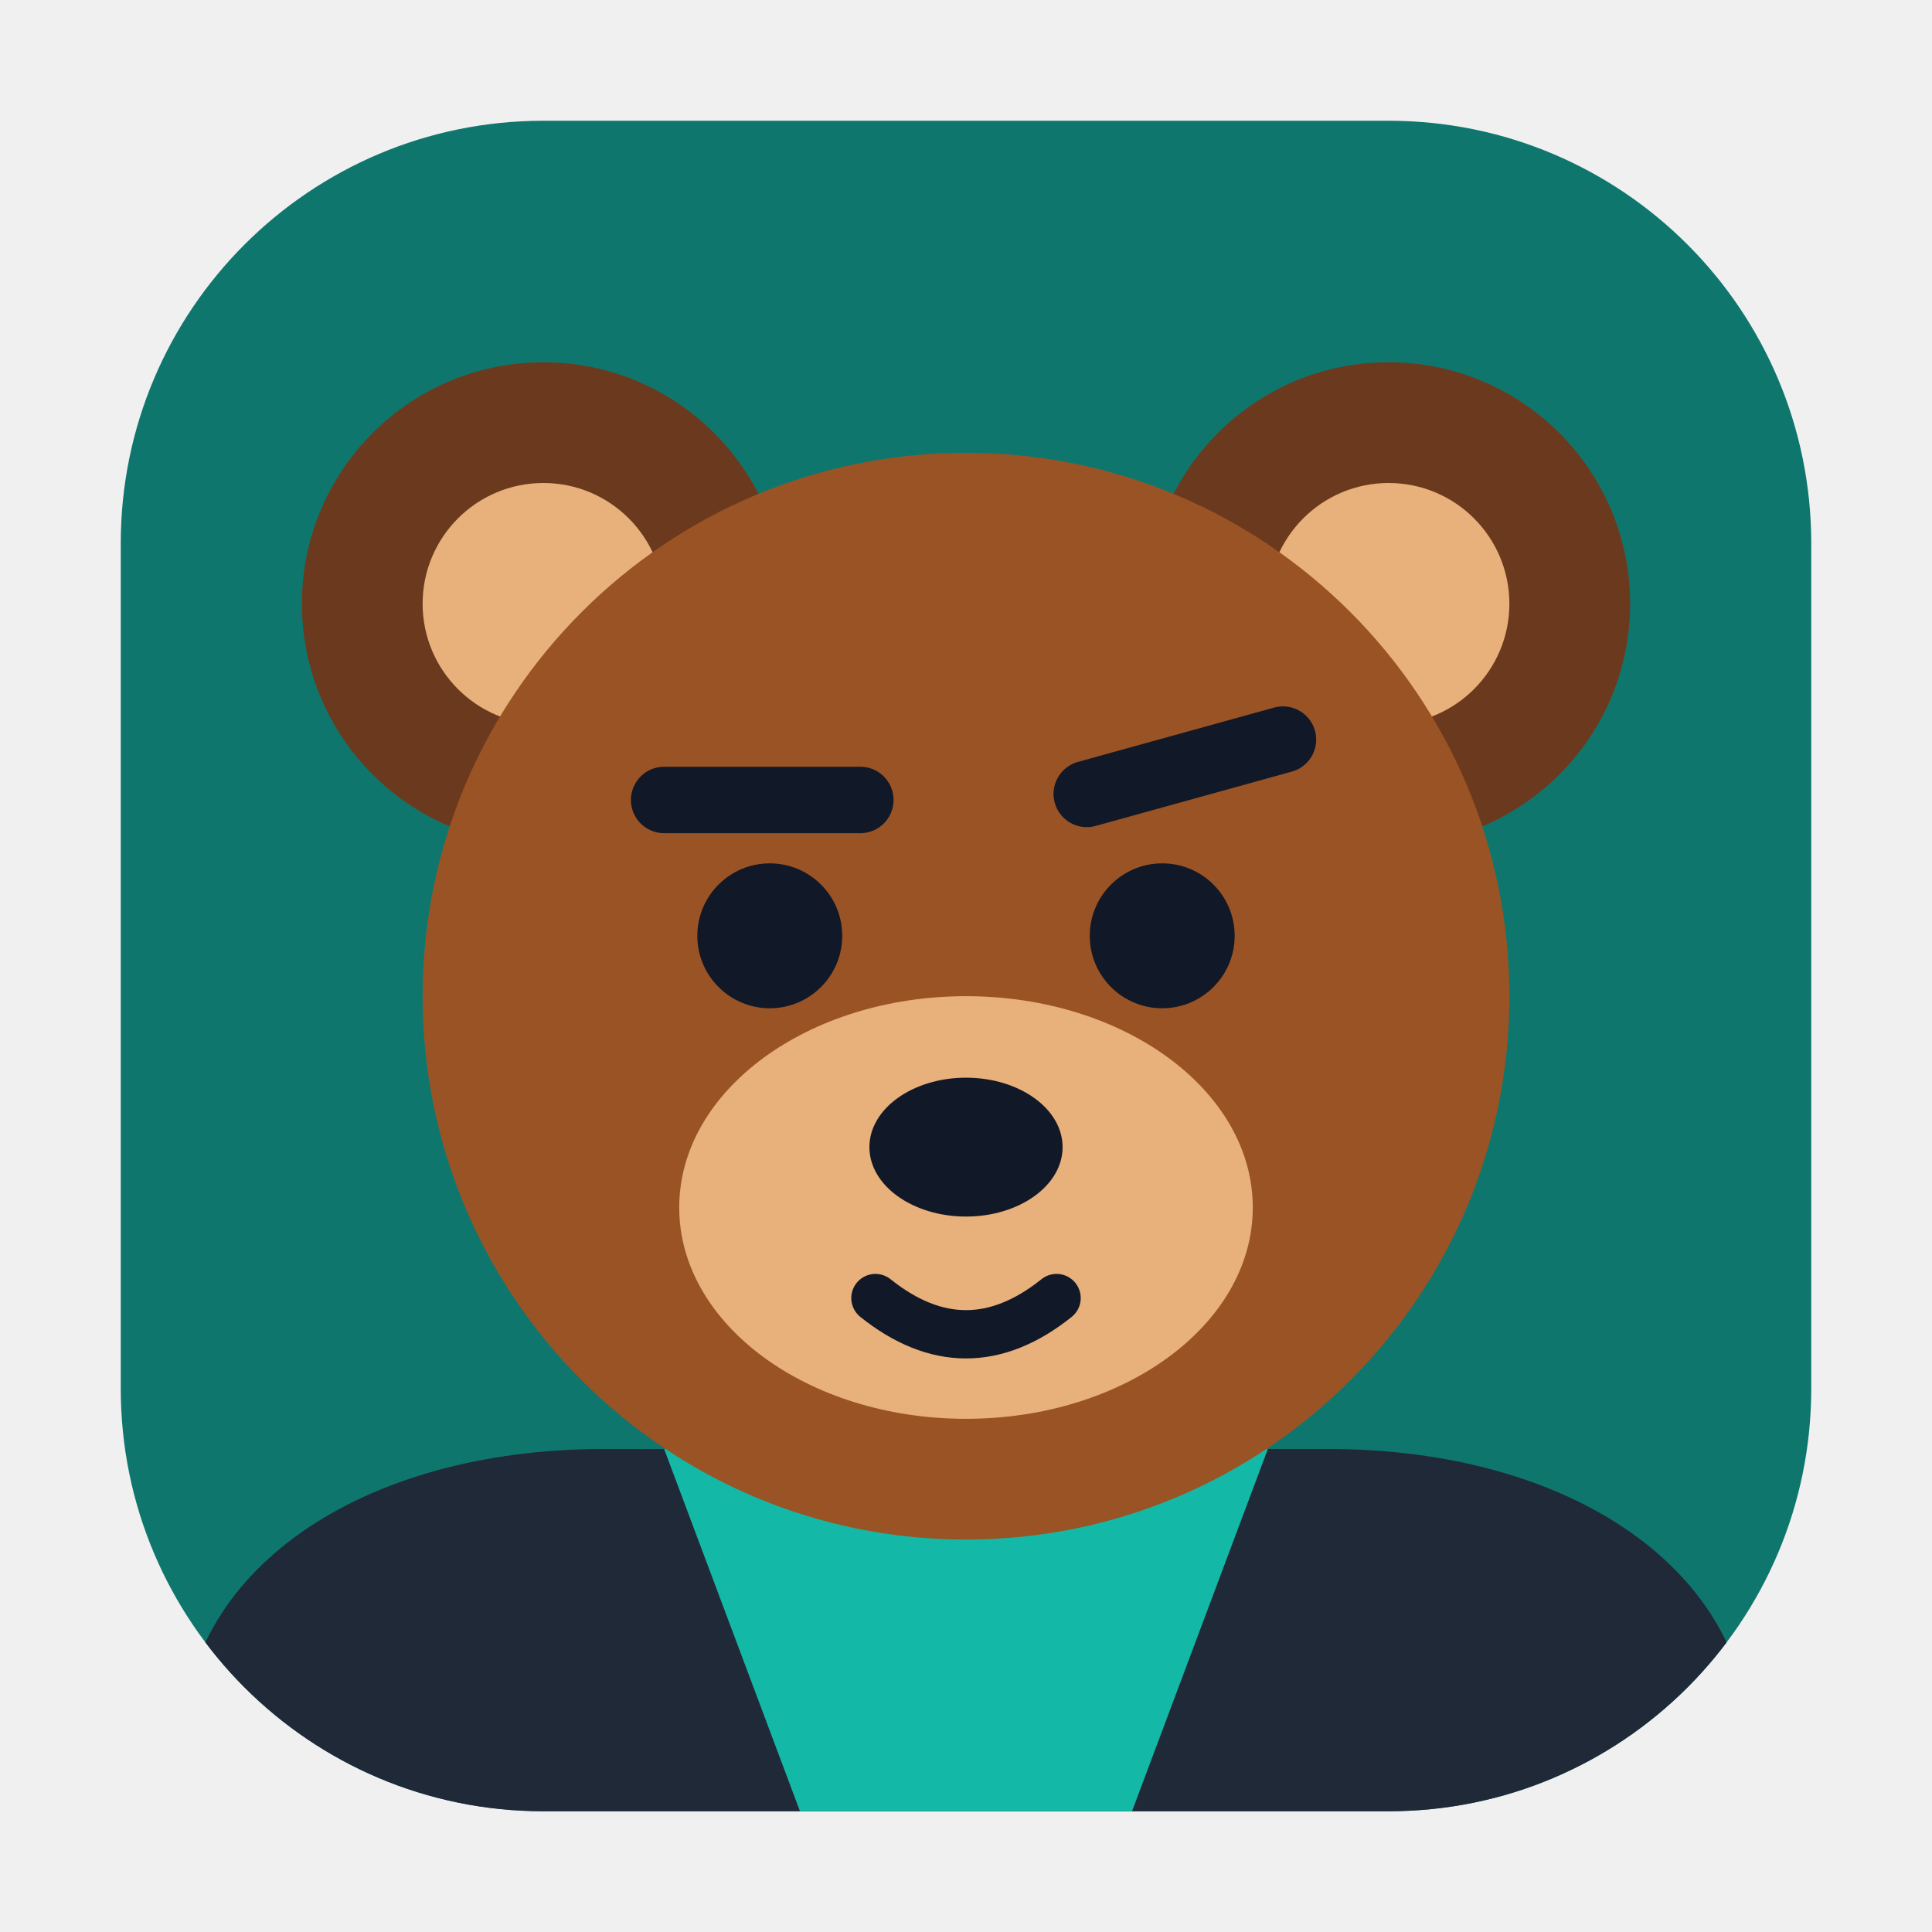
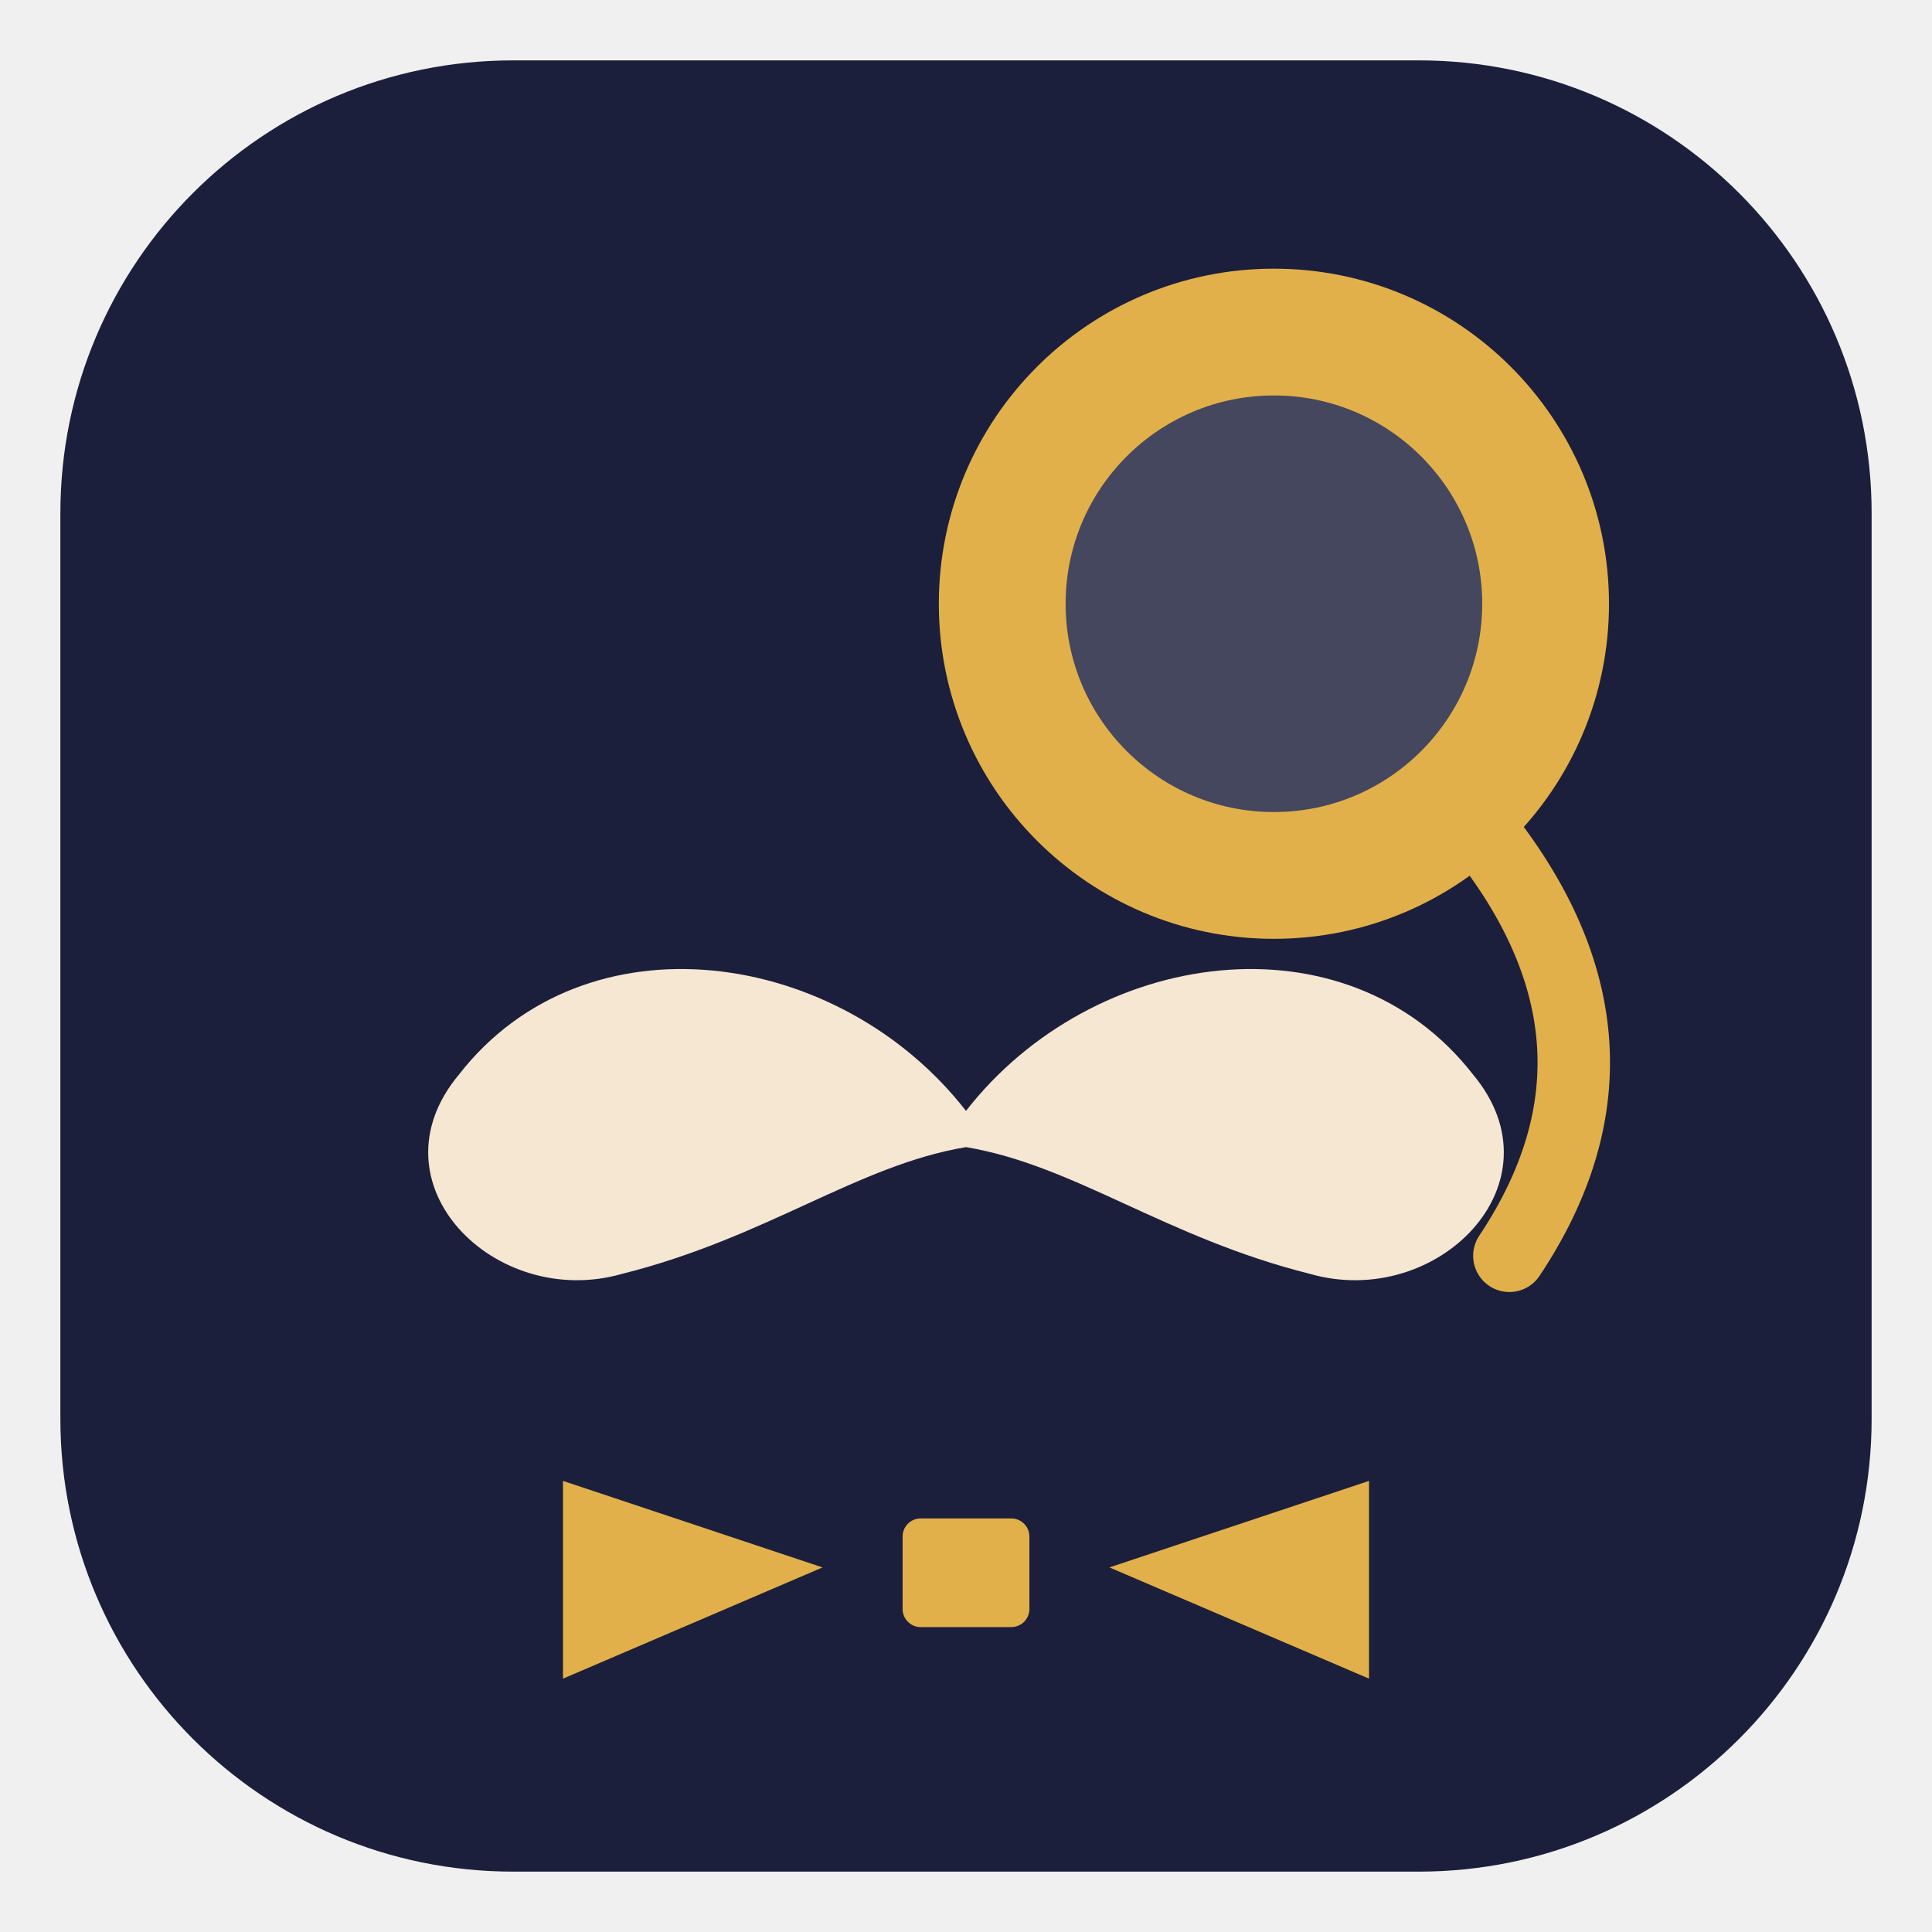
<svg xmlns="http://www.w3.org/2000/svg" viewBox="0 0 64 64" width="64" height="64">
-   <defs>
-     <clipPath id="tile">
-       <rect x="4" y="4" width="56" height="56" rx="14" />
-     </clipPath>
-   </defs>
-   <rect x="4" y="4" width="56" height="56" rx="14" fill="#0F766E" />
-   <g clip-path="url(#tile)">
-     <path d="M6 64V58c0-6 6-10 14-10h24c8 0 14 4 14 10v6z" fill="#1F2937" />
-     <path d="M22 48h20l-6 16H28z" fill="#14B8A6" />
+   <rect x="2" y="2" width="60" height="60" rx="15" fill="#1B1F3B" />
+   <g transform="translate(2,2) scale(0.6)">
+     <circle cx="67" cy="30" r="15" fill="#fff" fill-opacity="0.18" stroke="#E2B04A" stroke-width="7" />
+     <path d="M78 42 Q88 54 80 66" fill="none" stroke="#E2B04A" stroke-width="4" stroke-linecap="round" />
+     <path d="M50 58 c-7-9-21-11-28-2 c-5 6 2 13 9 11 c8-2 13-6 19-7 c6 1 11 5 19 7 c7 2 14-5 9-11 c-7-9-21-7-28 2 z" fill="#F6E7D3" />
+     <path d="M26 76 L47 83 L26 92 Z M74 76 L53 83 L74 92 Z" fill="#E2B04A" stroke="#1B1F3B" stroke-width="3.5" stroke-linejoin="round" />
+     <rect x="45" y="79" width="10" height="9" rx="2.5" fill="#E2B04A" stroke="#1B1F3B" stroke-width="3" />
  </g>
-   <circle cx="18" cy="20" r="8" fill="#6B3A1E" />
-   <circle cx="46" cy="20" r="8" fill="#6B3A1E" />
-   <circle cx="18" cy="20" r="4" fill="#E8B07A" />
-   <circle cx="46" cy="20" r="4" fill="#E8B07A" />
-   <circle cx="32" cy="33" r="18" fill="#9A5324" />
-   <ellipse cx="32" cy="40" rx="9.5" ry="7" fill="#E8B07A" />
-   <path d="M22 26.5h6.5" stroke="#111827" stroke-width="2.2" stroke-linecap="round" />
-   <path d="M42.5 24.5l-6.5 1.8" stroke="#111827" stroke-width="2.2" stroke-linecap="round" />
-   <circle cx="25.5" cy="31" r="2.4" fill="#111827" />
-   <circle cx="38.5" cy="31" r="2.4" fill="#111827" />
-   <ellipse cx="32" cy="38" rx="3.2" ry="2.3" fill="#111827" />
-   <path d="M29 43c2 1.6 4 1.6 6 0" fill="none" stroke="#111827" stroke-width="1.6" stroke-linecap="round" />
</svg>
